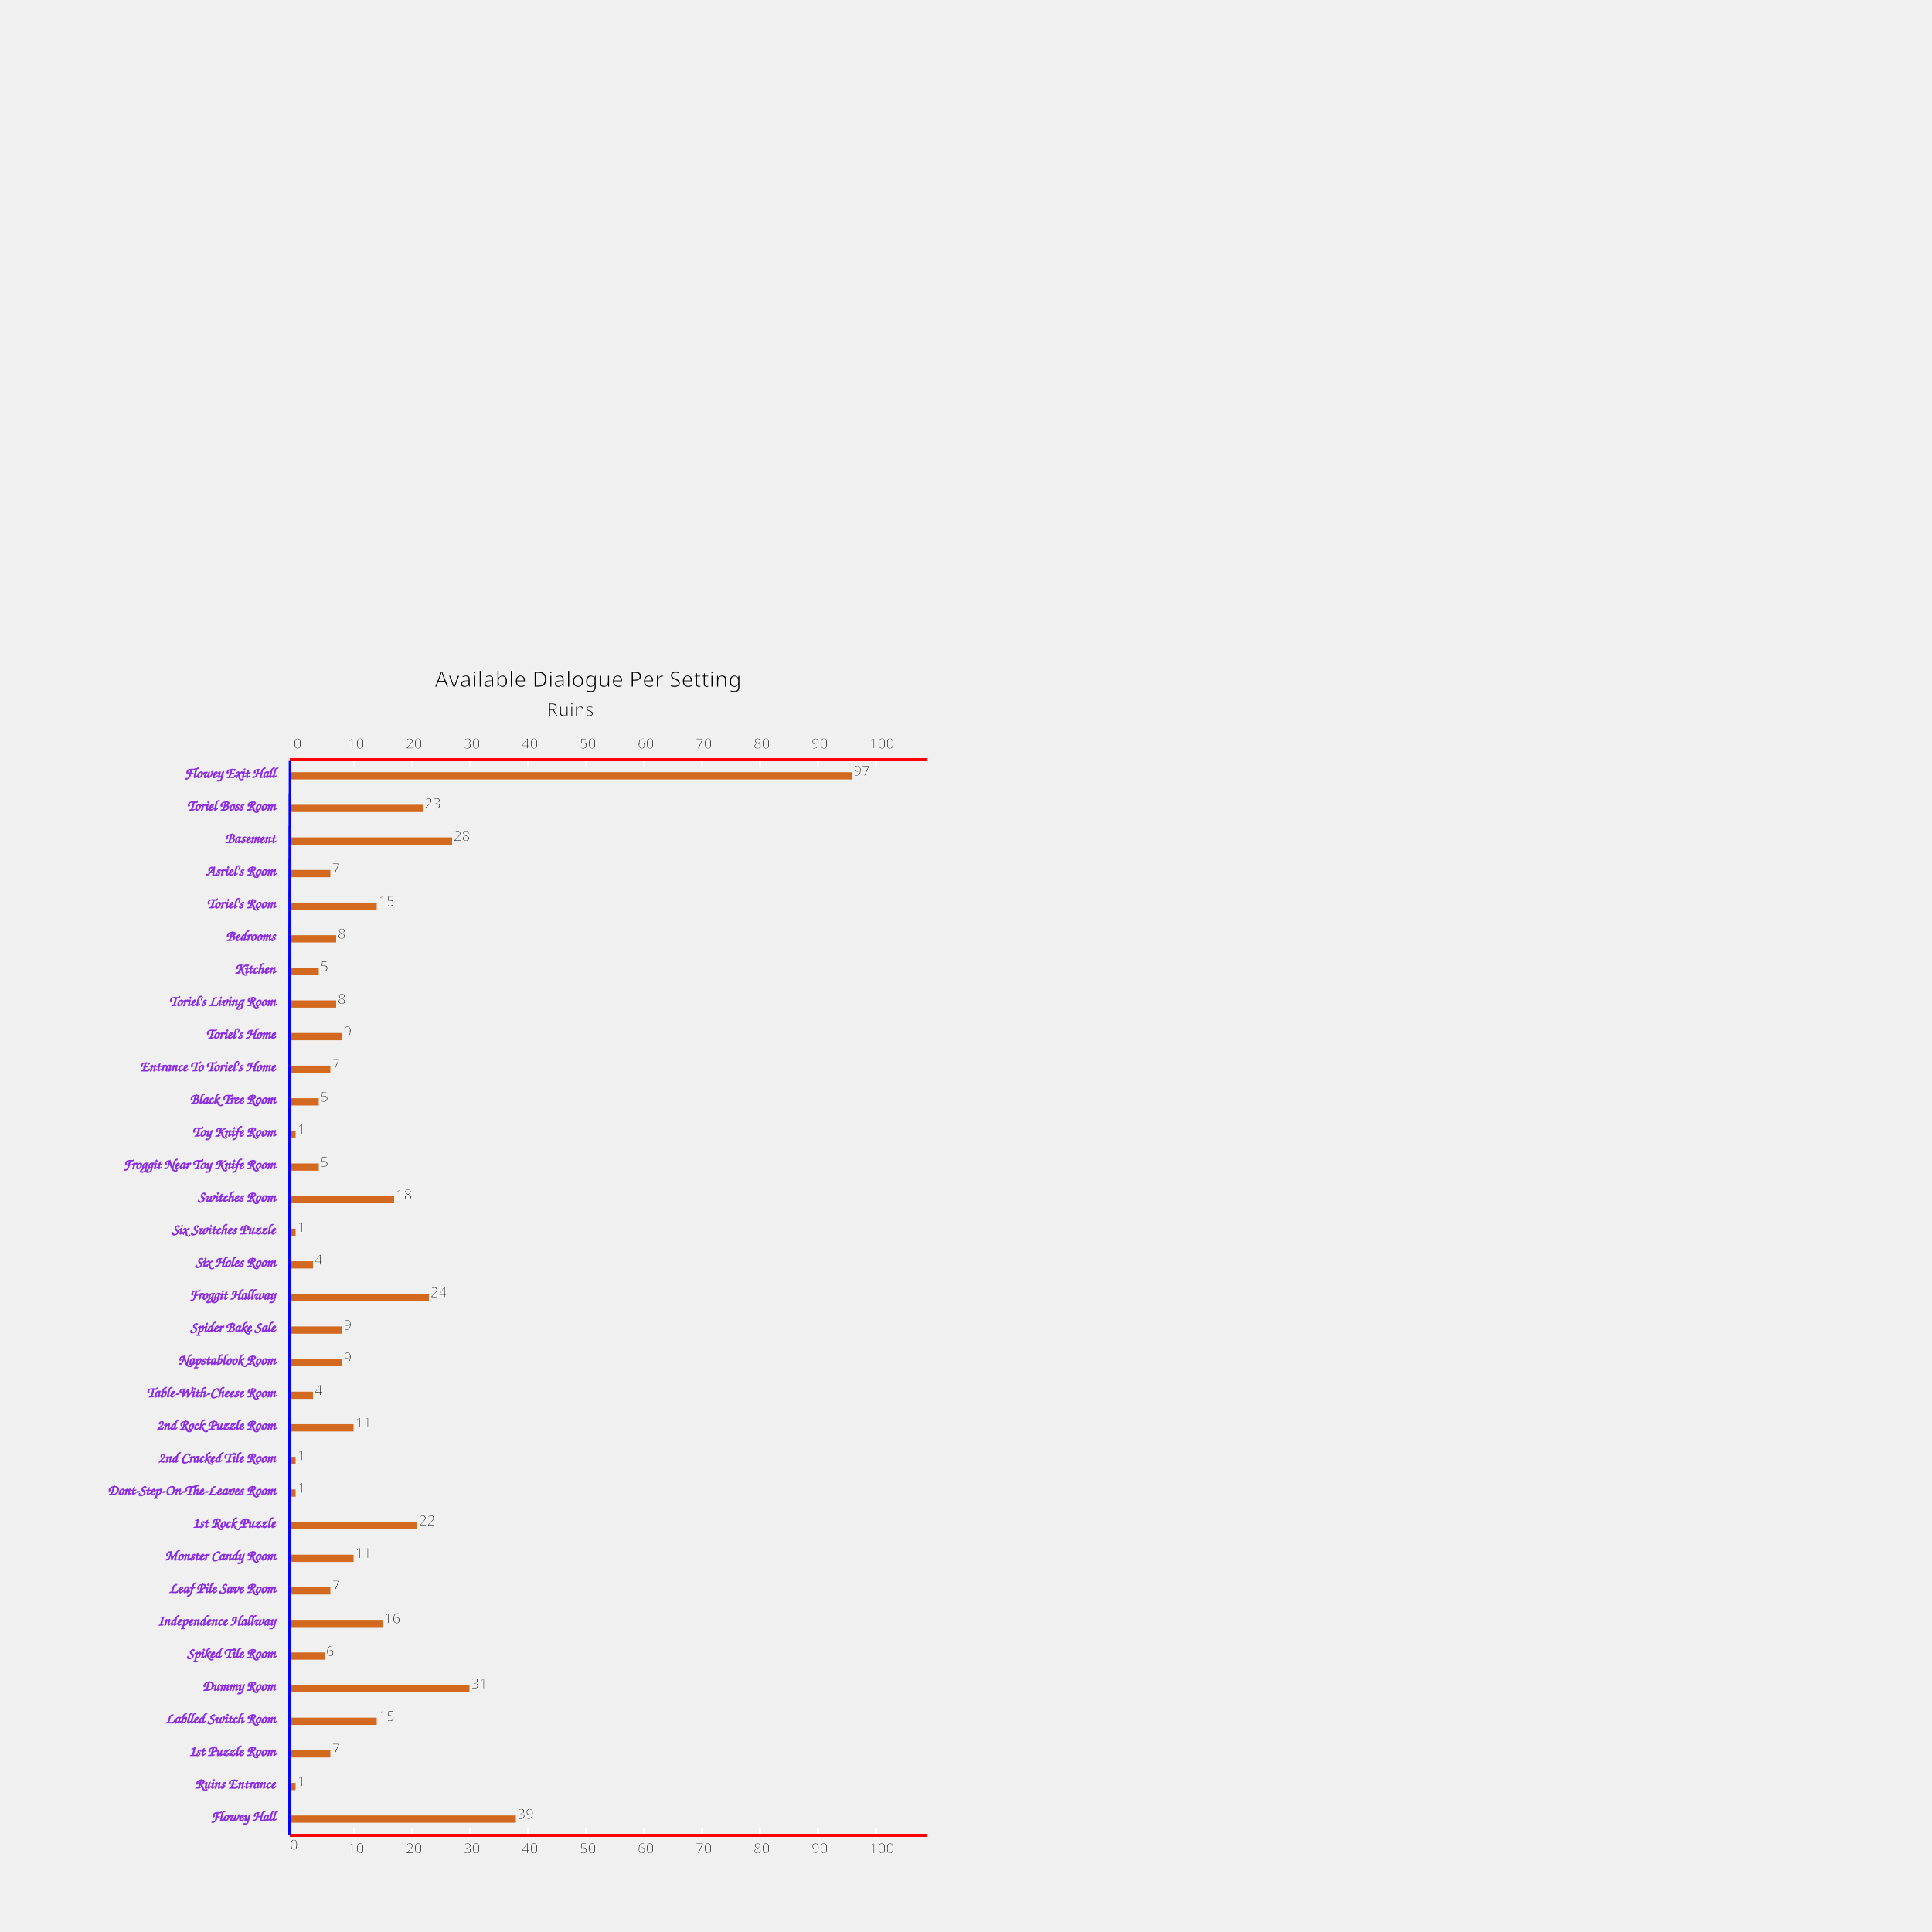
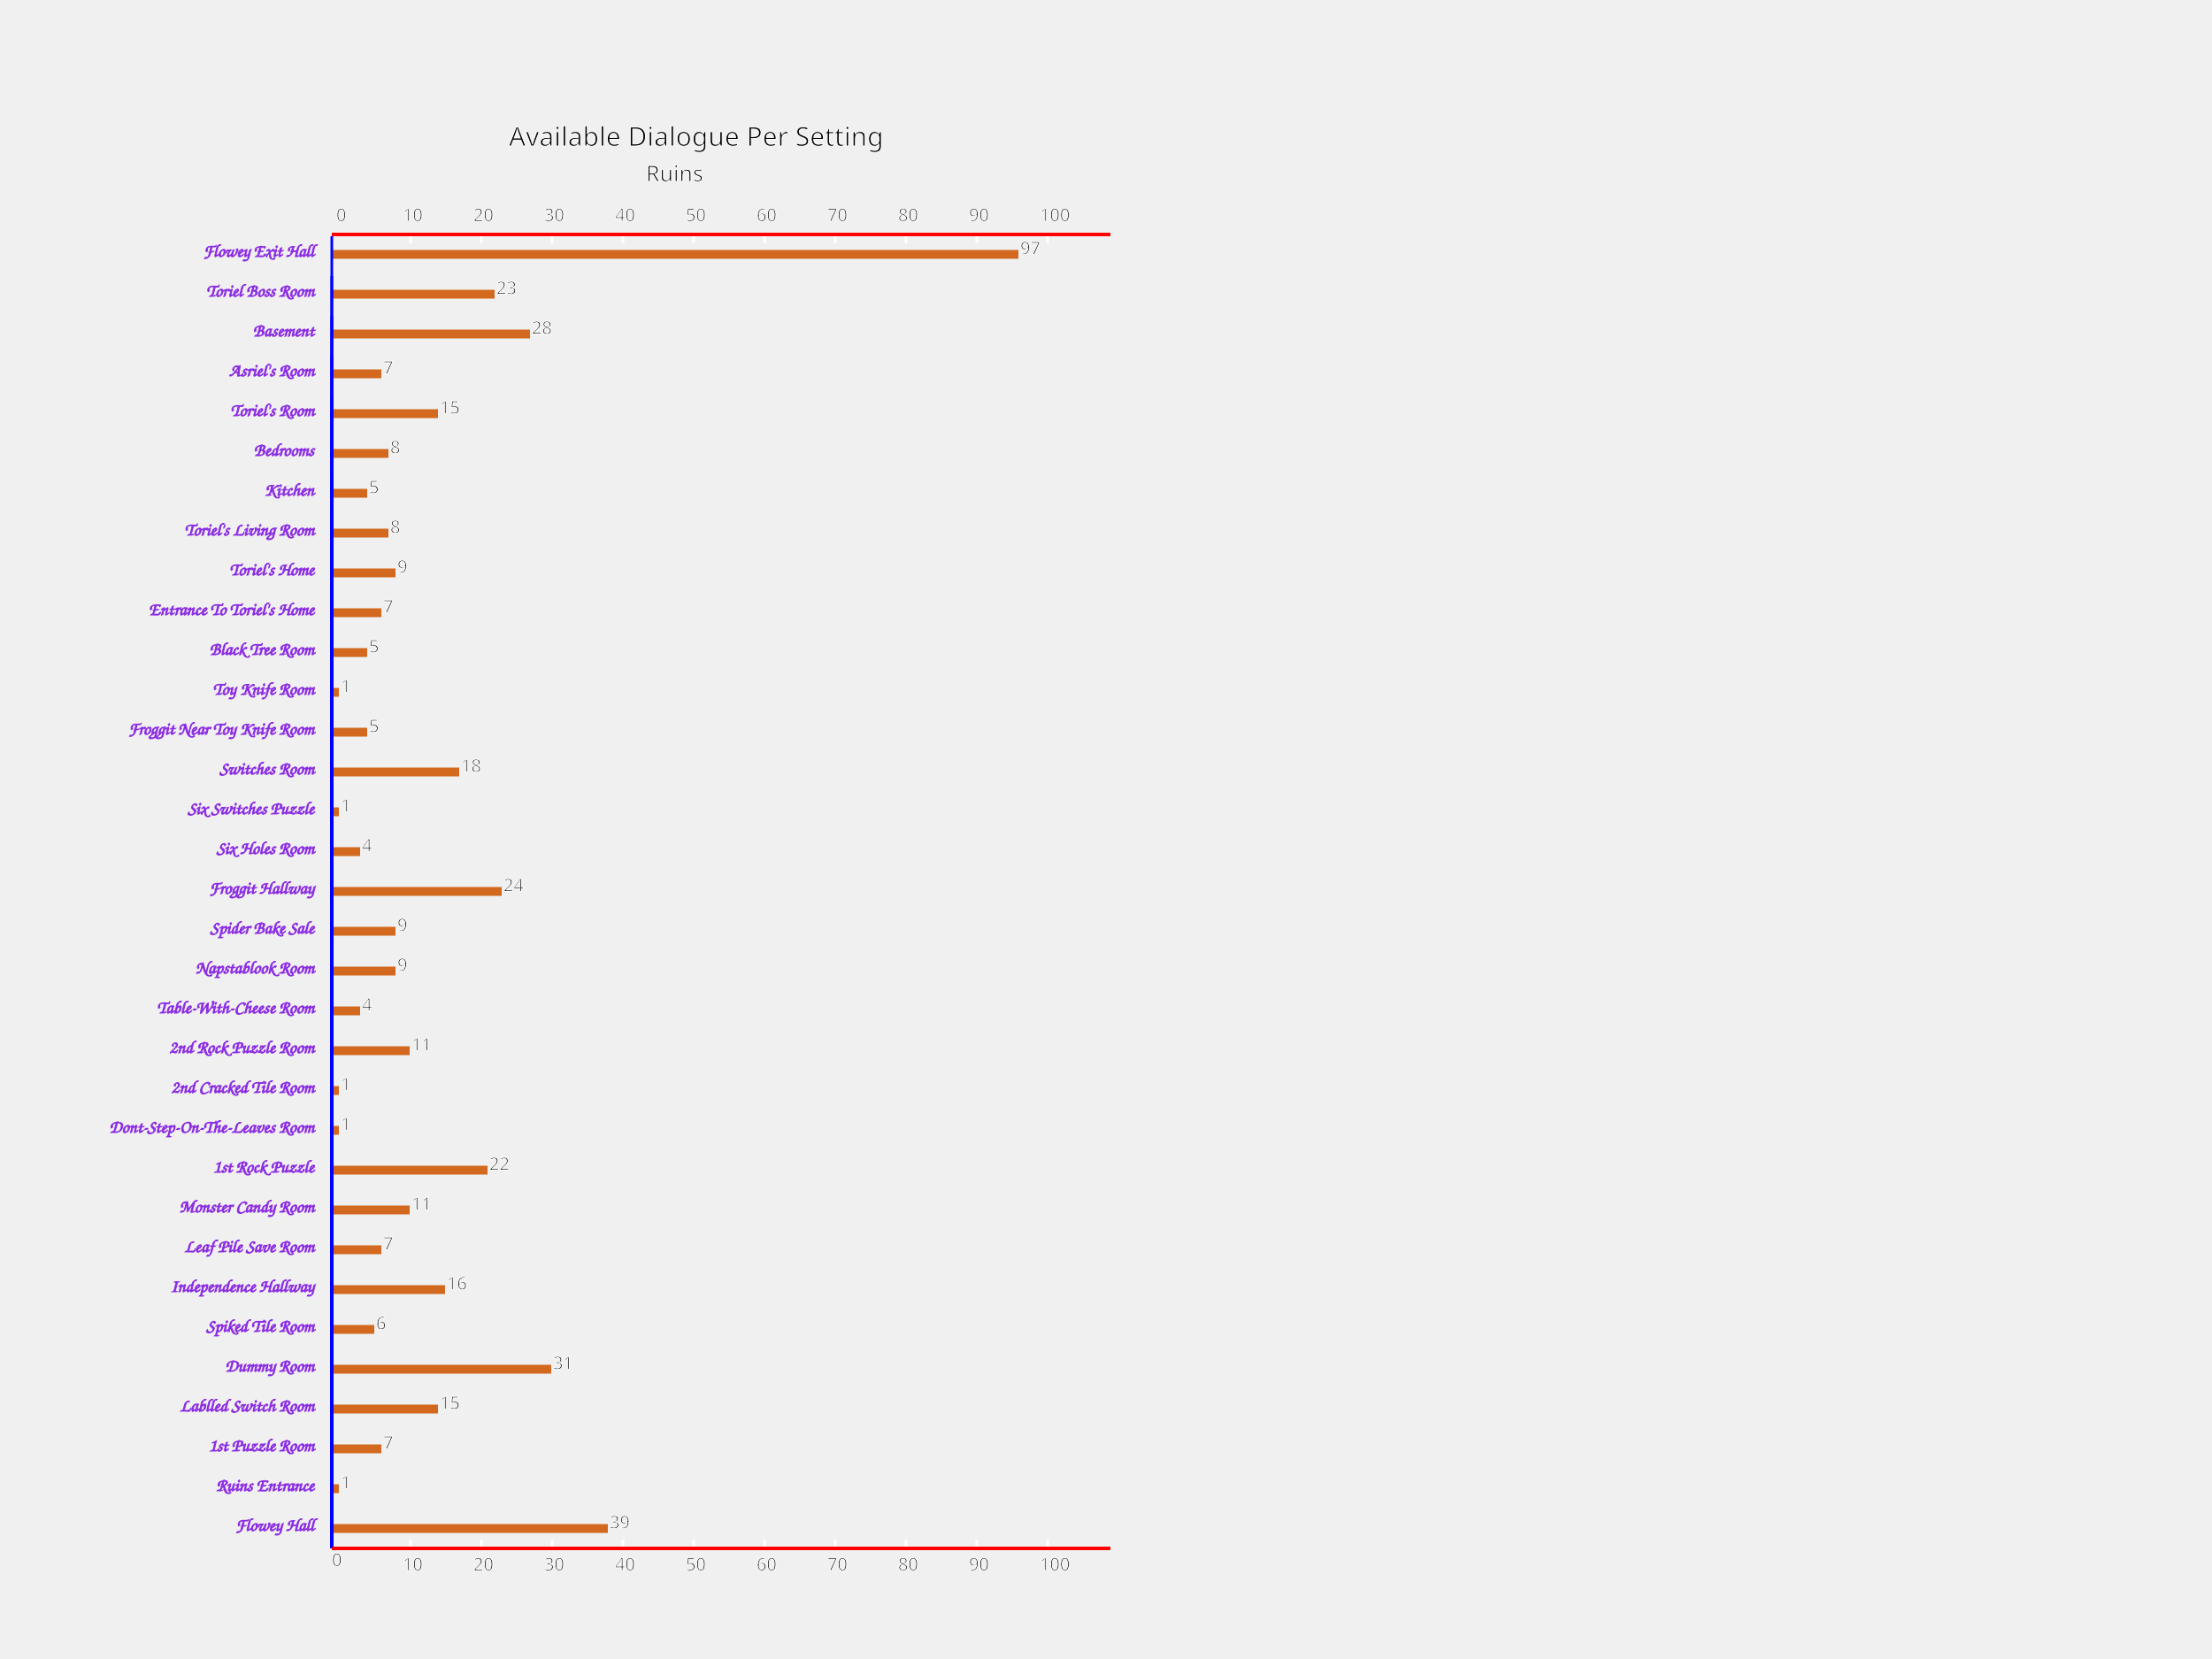
- <svg xmlns="http://www.w3.org/2000/svg" width="2000" height="2000" style="background-color: black;">
-   <g transform="translate(300, 1900), scale(.75)">
+ <svg xmlns="http://www.w3.org/2000/svg" width="2000" height="1500" style="background-color: black;">
+   <g transform="translate(300, 1400), scale(.80)">
    <text x="0" y="20" font-size="20" font-family="papyrus" stroke="white">0</text>
    <text x="80" y="25" font-size="20" font-family="papyrus" stroke="white">10</text>
    <line x1="89" x2="89" y1="0" y2="-10" stroke-width="3" stroke="white" />
    <text x="160" y="25" font-size="20" font-family="papyrus" stroke="white">20</text>
    <line x1="169" x2="169" y1="0" y2="-10" stroke-width="3" stroke="white" />
    <text x="240" y="25" font-size="20" font-family="papyrus" stroke="white">30</text>
    <line x1="249" x2="249" y1="0" y2="-10" stroke-width="3" stroke="white" />
    <text x="320" y="25" font-size="20" font-family="papyrus" stroke="white">40</text>
    <line x1="329" x2="329" y1="0" y2="-10" stroke-width="3" stroke="white" />
    <text x="400" y="25" font-size="20" font-family="papyrus" stroke="white">50</text>
    <line x1="409" x2="409" y1="0" y2="-10" stroke-width="3" stroke="white" />
    <text x="480" y="25" font-size="20" font-family="papyrus" stroke="white">60</text>
    <line x1="489" x2="489" y1="0" y2="-10" stroke-width="3" stroke="white" />
    <text x="560" y="25" font-size="20" font-family="papyrus" stroke="white">70</text>
    <line x1="569" x2="569" y1="0" y2="-10" stroke-width="3" stroke="white" />
    <text x="640" y="25" font-size="20" font-family="papyrus" stroke="white">80</text>
    <line x1="649" x2="649" y1="0" y2="-10" stroke-width="3" stroke="white" />
    <text x="720" y="25" font-size="20" font-family="papyrus" stroke="white">90</text>
    <line x1="729" x2="729" y1="0" y2="-10" stroke-width="3" stroke="white" />
    <text x="800" y="25" font-size="20" font-family="papyrus" stroke="white">100</text>
    <line x1="809" x2="809" y1="0" y2="-10" stroke-width="3" stroke="white" />
    <text x="5" y="-1500" font-size="20" font-family="papyrus" stroke="white">0</text>
    <text x="80" y="-1500" font-size="20" font-family="papyrus" stroke="white">10</text>
    <line x1="89" x2="89" y1="-1485" y2="-1475" stroke-width="3" stroke="white" />
    <text x="160" y="-1500" font-size="20" font-family="papyrus" stroke="white">20</text>
    <line x1="169" x2="169" y1="-1485" y2="-1475" stroke-width="3" stroke="white" />
    <text x="240" y="-1500" font-size="20" font-family="papyrus" stroke="white">30</text>
    <line x1="249" x2="249" y1="-1485" y2="-1475" stroke-width="3" stroke="white" />
    <text x="320" y="-1500" font-size="20" font-family="papyrus" stroke="white">40</text>
    <line x1="329" x2="329" y1="-1485" y2="-1475" stroke-width="3" stroke="white" />
    <text x="400" y="-1500" font-size="20" font-family="papyrus" stroke="white">50</text>
    <line x1="409" x2="409" y1="-1485" y2="-1475" stroke-width="3" stroke="white" />
    <text x="480" y="-1500" font-size="20" font-family="papyrus" stroke="white">60</text>
    <line x1="489" x2="489" y1="-1485" y2="-1475" stroke-width="3" stroke="white" />
    <text x="560" y="-1500" font-size="20" font-family="papyrus" stroke="white">70</text>
    <line x1="569" x2="569" y1="-1485" y2="-1475" stroke-width="3" stroke="white" />
    <text x="640" y="-1500" font-size="20" font-family="papyrus" stroke="white">80</text>
    <line x1="649" x2="649" y1="-1485" y2="-1475" stroke-width="3" stroke="white" />
    <text x="720" y="-1500" font-size="20" font-family="papyrus" stroke="white">90</text>
    <line x1="729" x2="729" y1="-1485" y2="-1475" stroke-width="3" stroke="white" />
    <text x="800" y="-1500" font-size="20" font-family="papyrus" stroke="white">100</text>
    <line x1="809" x2="809" y1="-1485" y2="-1475" stroke-width="3" stroke="white" />
    <text x="200" y="-1585" stroke="white" font-size="30" font-family="papyrus">Available Dialogue Per
         Setting
      </text>
    <text x="355" y="-1545" stroke="white" font-size="25" font-family="papyrus">Ruins</text>
    <g>
      <text x="-20" y="-20" fill="blueviolet" text-anchor="end" font-size="20" font-family="comic sans Ms" stroke="blueviolet">Flowey  Hall</text>
      <line x1="0" x2="312" y1="-22.5" y2="-22.5" stroke="chocolate" stroke-width="10" />
      <text x="314" y="-22.5" font-size="20" font-family="papyrus" stroke="white">39</text>
    </g>
    <line x1="0" y1="0" x2="0" y2="-43" stroke-width="3" stroke="blue" />
    <line x1="0" y1="0" x2="880" y2="0" stroke-width="3" stroke="red" />
    <line x1="0" y1="-1485" x2="880" y2="-1485" stroke-width="3" stroke="red" />
    <g>
      <text x="-20" y="-65" fill="blueviolet" text-anchor="end" font-size="20" font-family="comic sans Ms" stroke="blueviolet">Ruins Entrance</text>
      <line x1="0" x2="8" y1="-67.5" y2="-67.5" stroke="chocolate" stroke-width="10" />
      <text x="10" y="-67.5" font-size="20" font-family="papyrus" stroke="white">1</text>
    </g>
    <line x1="0" y1="0" x2="0" y2="-88" stroke-width="3" stroke="blue" />
    <line x1="0" y1="0" x2="880" y2="0" stroke-width="3" stroke="red" />
    <line x1="0" y1="-1485" x2="880" y2="-1485" stroke-width="3" stroke="red" />
    <g>
      <text x="-20" y="-110" fill="blueviolet" text-anchor="end" font-size="20" font-family="comic sans Ms" stroke="blueviolet">1st Puzzle Room</text>
      <line x1="0" x2="56" y1="-112.5" y2="-112.5" stroke="chocolate" stroke-width="10" />
      <text x="58" y="-112.5" font-size="20" font-family="papyrus" stroke="white">7</text>
    </g>
    <line x1="0" y1="0" x2="0" y2="-133" stroke-width="3" stroke="blue" />
    <line x1="0" y1="0" x2="880" y2="0" stroke-width="3" stroke="red" />
    <line x1="0" y1="-1485" x2="880" y2="-1485" stroke-width="3" stroke="red" />
    <g>
      <text x="-20" y="-155" fill="blueviolet" text-anchor="end" font-size="20" font-family="comic sans Ms" stroke="blueviolet">Lablled Switch Room</text>
      <line x1="0" x2="120" y1="-157.5" y2="-157.5" stroke="chocolate" stroke-width="10" />
      <text x="122" y="-157.5" font-size="20" font-family="papyrus" stroke="white">15</text>
    </g>
    <line x1="0" y1="0" x2="0" y2="-178" stroke-width="3" stroke="blue" />
    <line x1="0" y1="0" x2="880" y2="0" stroke-width="3" stroke="red" />
    <line x1="0" y1="-1485" x2="880" y2="-1485" stroke-width="3" stroke="red" />
    <g>
      <text x="-20" y="-200" fill="blueviolet" text-anchor="end" font-size="20" font-family="comic sans Ms" stroke="blueviolet">Dummy Room</text>
      <line x1="0" x2="248" y1="-202.5" y2="-202.5" stroke="chocolate" stroke-width="10" />
      <text x="250" y="-202.5" font-size="20" font-family="papyrus" stroke="white">31</text>
    </g>
    <line x1="0" y1="0" x2="0" y2="-223" stroke-width="3" stroke="blue" />
    <line x1="0" y1="0" x2="880" y2="0" stroke-width="3" stroke="red" />
    <line x1="0" y1="-1485" x2="880" y2="-1485" stroke-width="3" stroke="red" />
    <g>
      <text x="-20" y="-245" fill="blueviolet" text-anchor="end" font-size="20" font-family="comic sans Ms" stroke="blueviolet">Spiked Tile Room</text>
      <line x1="0" x2="48" y1="-247.5" y2="-247.5" stroke="chocolate" stroke-width="10" />
      <text x="50" y="-247.5" font-size="20" font-family="papyrus" stroke="white">6</text>
    </g>
    <line x1="0" y1="0" x2="0" y2="-268" stroke-width="3" stroke="blue" />
    <line x1="0" y1="0" x2="880" y2="0" stroke-width="3" stroke="red" />
    <line x1="0" y1="-1485" x2="880" y2="-1485" stroke-width="3" stroke="red" />
    <g>
      <text x="-20" y="-290" fill="blueviolet" text-anchor="end" font-size="20" font-family="comic sans Ms" stroke="blueviolet">Independence Hallway</text>
      <line x1="0" x2="128" y1="-292.5" y2="-292.5" stroke="chocolate" stroke-width="10" />
      <text x="130" y="-292.5" font-size="20" font-family="papyrus" stroke="white">16</text>
    </g>
    <line x1="0" y1="0" x2="0" y2="-313" stroke-width="3" stroke="blue" />
    <line x1="0" y1="0" x2="880" y2="0" stroke-width="3" stroke="red" />
    <line x1="0" y1="-1485" x2="880" y2="-1485" stroke-width="3" stroke="red" />
    <g>
      <text x="-20" y="-335" fill="blueviolet" text-anchor="end" font-size="20" font-family="comic sans Ms" stroke="blueviolet">Leaf Pile Save Room</text>
      <line x1="0" x2="56" y1="-337.5" y2="-337.5" stroke="chocolate" stroke-width="10" />
      <text x="58" y="-337.5" font-size="20" font-family="papyrus" stroke="white">7</text>
    </g>
    <line x1="0" y1="0" x2="0" y2="-358" stroke-width="3" stroke="blue" />
    <line x1="0" y1="0" x2="880" y2="0" stroke-width="3" stroke="red" />
    <line x1="0" y1="-1485" x2="880" y2="-1485" stroke-width="3" stroke="red" />
    <g>
      <text x="-20" y="-380" fill="blueviolet" text-anchor="end" font-size="20" font-family="comic sans Ms" stroke="blueviolet">Monster Candy Room</text>
      <line x1="0" x2="88" y1="-382.5" y2="-382.5" stroke="chocolate" stroke-width="10" />
      <text x="90" y="-382.5" font-size="20" font-family="papyrus" stroke="white">11</text>
    </g>
    <line x1="0" y1="0" x2="0" y2="-403" stroke-width="3" stroke="blue" />
    <line x1="0" y1="0" x2="880" y2="0" stroke-width="3" stroke="red" />
    <line x1="0" y1="-1485" x2="880" y2="-1485" stroke-width="3" stroke="red" />
    <g>
      <text x="-20" y="-425" fill="blueviolet" text-anchor="end" font-size="20" font-family="comic sans Ms" stroke="blueviolet">1st Rock Puzzle</text>
      <line x1="0" x2="176" y1="-427.5" y2="-427.5" stroke="chocolate" stroke-width="10" />
      <text x="178" y="-427.5" font-size="20" font-family="papyrus" stroke="white">22</text>
    </g>
    <line x1="0" y1="0" x2="0" y2="-448" stroke-width="3" stroke="blue" />
    <line x1="0" y1="0" x2="880" y2="0" stroke-width="3" stroke="red" />
    <line x1="0" y1="-1485" x2="880" y2="-1485" stroke-width="3" stroke="red" />
    <g>
      <text x="-20" y="-470" fill="blueviolet" text-anchor="end" font-size="20" font-family="comic sans Ms" stroke="blueviolet">Dont-Step-On-The-Leaves Room</text>
      <line x1="0" x2="8" y1="-472.5" y2="-472.5" stroke="chocolate" stroke-width="10" />
      <text x="10" y="-472.5" font-size="20" font-family="papyrus" stroke="white">1</text>
    </g>
    <line x1="0" y1="0" x2="0" y2="-493" stroke-width="3" stroke="blue" />
    <line x1="0" y1="0" x2="880" y2="0" stroke-width="3" stroke="red" />
    <line x1="0" y1="-1485" x2="880" y2="-1485" stroke-width="3" stroke="red" />
    <g>
      <text x="-20" y="-515" fill="blueviolet" text-anchor="end" font-size="20" font-family="comic sans Ms" stroke="blueviolet">2nd Cracked Tile Room</text>
      <line x1="0" x2="8" y1="-517.5" y2="-517.5" stroke="chocolate" stroke-width="10" />
      <text x="10" y="-517.5" font-size="20" font-family="papyrus" stroke="white">1</text>
    </g>
    <line x1="0" y1="0" x2="0" y2="-538" stroke-width="3" stroke="blue" />
    <line x1="0" y1="0" x2="880" y2="0" stroke-width="3" stroke="red" />
    <line x1="0" y1="-1485" x2="880" y2="-1485" stroke-width="3" stroke="red" />
    <g>
      <text x="-20" y="-560" fill="blueviolet" text-anchor="end" font-size="20" font-family="comic sans Ms" stroke="blueviolet">2nd Rock Puzzle Room</text>
      <line x1="0" x2="88" y1="-562.5" y2="-562.5" stroke="chocolate" stroke-width="10" />
      <text x="90" y="-562.5" font-size="20" font-family="papyrus" stroke="white">11</text>
    </g>
    <line x1="0" y1="0" x2="0" y2="-583" stroke-width="3" stroke="blue" />
    <line x1="0" y1="0" x2="880" y2="0" stroke-width="3" stroke="red" />
    <line x1="0" y1="-1485" x2="880" y2="-1485" stroke-width="3" stroke="red" />
    <g>
      <text x="-20" y="-605" fill="blueviolet" text-anchor="end" font-size="20" font-family="comic sans Ms" stroke="blueviolet">Table-With-Cheese Room</text>
      <line x1="0" x2="32" y1="-607.5" y2="-607.5" stroke="chocolate" stroke-width="10" />
      <text x="34" y="-607.5" font-size="20" font-family="papyrus" stroke="white">4</text>
    </g>
    <line x1="0" y1="0" x2="0" y2="-628" stroke-width="3" stroke="blue" />
    <line x1="0" y1="0" x2="880" y2="0" stroke-width="3" stroke="red" />
    <line x1="0" y1="-1485" x2="880" y2="-1485" stroke-width="3" stroke="red" />
    <g>
      <text x="-20" y="-650" fill="blueviolet" text-anchor="end" font-size="20" font-family="comic sans Ms" stroke="blueviolet">Napstablook Room</text>
      <line x1="0" x2="72" y1="-652.5" y2="-652.5" stroke="chocolate" stroke-width="10" />
      <text x="74" y="-652.5" font-size="20" font-family="papyrus" stroke="white">9</text>
    </g>
    <line x1="0" y1="0" x2="0" y2="-673" stroke-width="3" stroke="blue" />
    <line x1="0" y1="0" x2="880" y2="0" stroke-width="3" stroke="red" />
    <line x1="0" y1="-1485" x2="880" y2="-1485" stroke-width="3" stroke="red" />
    <g>
      <text x="-20" y="-695" fill="blueviolet" text-anchor="end" font-size="20" font-family="comic sans Ms" stroke="blueviolet">Spider Bake Sale</text>
      <line x1="0" x2="72" y1="-697.5" y2="-697.5" stroke="chocolate" stroke-width="10" />
      <text x="74" y="-697.5" font-size="20" font-family="papyrus" stroke="white">9</text>
    </g>
    <line x1="0" y1="0" x2="0" y2="-718" stroke-width="3" stroke="blue" />
    <line x1="0" y1="0" x2="880" y2="0" stroke-width="3" stroke="red" />
    <line x1="0" y1="-1485" x2="880" y2="-1485" stroke-width="3" stroke="red" />
    <g>
      <text x="-20" y="-740" fill="blueviolet" text-anchor="end" font-size="20" font-family="comic sans Ms" stroke="blueviolet">Froggit Hallway</text>
      <line x1="0" x2="192" y1="-742.5" y2="-742.5" stroke="chocolate" stroke-width="10" />
      <text x="194" y="-742.5" font-size="20" font-family="papyrus" stroke="white">24</text>
    </g>
    <line x1="0" y1="0" x2="0" y2="-763" stroke-width="3" stroke="blue" />
    <line x1="0" y1="0" x2="880" y2="0" stroke-width="3" stroke="red" />
    <line x1="0" y1="-1485" x2="880" y2="-1485" stroke-width="3" stroke="red" />
    <g>
      <text x="-20" y="-785" fill="blueviolet" text-anchor="end" font-size="20" font-family="comic sans Ms" stroke="blueviolet">Six Holes Room</text>
      <line x1="0" x2="32" y1="-787.5" y2="-787.5" stroke="chocolate" stroke-width="10" />
      <text x="34" y="-787.5" font-size="20" font-family="papyrus" stroke="white">4</text>
    </g>
    <line x1="0" y1="0" x2="0" y2="-808" stroke-width="3" stroke="blue" />
    <line x1="0" y1="0" x2="880" y2="0" stroke-width="3" stroke="red" />
    <line x1="0" y1="-1485" x2="880" y2="-1485" stroke-width="3" stroke="red" />
    <g>
      <text x="-20" y="-830" fill="blueviolet" text-anchor="end" font-size="20" font-family="comic sans Ms" stroke="blueviolet">Six Switches Puzzle</text>
      <line x1="0" x2="8" y1="-832.5" y2="-832.5" stroke="chocolate" stroke-width="10" />
      <text x="10" y="-832.5" font-size="20" font-family="papyrus" stroke="white">1</text>
    </g>
    <line x1="0" y1="0" x2="0" y2="-853" stroke-width="3" stroke="blue" />
    <line x1="0" y1="0" x2="880" y2="0" stroke-width="3" stroke="red" />
    <line x1="0" y1="-1485" x2="880" y2="-1485" stroke-width="3" stroke="red" />
    <g>
      <text x="-20" y="-875" fill="blueviolet" text-anchor="end" font-size="20" font-family="comic sans Ms" stroke="blueviolet">Switches Room</text>
      <line x1="0" x2="144" y1="-877.5" y2="-877.5" stroke="chocolate" stroke-width="10" />
      <text x="146" y="-877.5" font-size="20" font-family="papyrus" stroke="white">18</text>
    </g>
    <line x1="0" y1="0" x2="0" y2="-898" stroke-width="3" stroke="blue" />
    <line x1="0" y1="0" x2="880" y2="0" stroke-width="3" stroke="red" />
    <line x1="0" y1="-1485" x2="880" y2="-1485" stroke-width="3" stroke="red" />
    <g>
      <text x="-20" y="-920" fill="blueviolet" text-anchor="end" font-size="20" font-family="comic sans Ms" stroke="blueviolet">Froggit Near Toy Knife Room</text>
      <line x1="0" x2="40" y1="-922.5" y2="-922.5" stroke="chocolate" stroke-width="10" />
      <text x="42" y="-922.5" font-size="20" font-family="papyrus" stroke="white">5</text>
    </g>
    <line x1="0" y1="0" x2="0" y2="-943" stroke-width="3" stroke="blue" />
    <line x1="0" y1="0" x2="880" y2="0" stroke-width="3" stroke="red" />
    <line x1="0" y1="-1485" x2="880" y2="-1485" stroke-width="3" stroke="red" />
    <g>
      <text x="-20" y="-965" fill="blueviolet" text-anchor="end" font-size="20" font-family="comic sans Ms" stroke="blueviolet">Toy Knife Room</text>
      <line x1="0" x2="8" y1="-967.5" y2="-967.5" stroke="chocolate" stroke-width="10" />
      <text x="10" y="-967.5" font-size="20" font-family="papyrus" stroke="white">1</text>
    </g>
    <line x1="0" y1="0" x2="0" y2="-988" stroke-width="3" stroke="blue" />
    <line x1="0" y1="0" x2="880" y2="0" stroke-width="3" stroke="red" />
    <line x1="0" y1="-1485" x2="880" y2="-1485" stroke-width="3" stroke="red" />
    <g>
      <text x="-20" y="-1010" fill="blueviolet" text-anchor="end" font-size="20" font-family="comic sans Ms" stroke="blueviolet">Black Tree Room</text>
      <line x1="0" x2="40" y1="-1012.5" y2="-1012.5" stroke="chocolate" stroke-width="10" />
      <text x="42" y="-1012.5" font-size="20" font-family="papyrus" stroke="white">5</text>
    </g>
    <line x1="0" y1="0" x2="0" y2="-1033" stroke-width="3" stroke="blue" />
    <line x1="0" y1="0" x2="880" y2="0" stroke-width="3" stroke="red" />
    <line x1="0" y1="-1485" x2="880" y2="-1485" stroke-width="3" stroke="red" />
    <g>
      <text x="-20" y="-1055" fill="blueviolet" text-anchor="end" font-size="20" font-family="comic sans Ms" stroke="blueviolet">Entrance To Toriel's Home</text>
      <line x1="0" x2="56" y1="-1057.5" y2="-1057.5" stroke="chocolate" stroke-width="10" />
      <text x="58" y="-1057.5" font-size="20" font-family="papyrus" stroke="white">7</text>
    </g>
    <line x1="0" y1="0" x2="0" y2="-1078" stroke-width="3" stroke="blue" />
    <line x1="0" y1="0" x2="880" y2="0" stroke-width="3" stroke="red" />
    <line x1="0" y1="-1485" x2="880" y2="-1485" stroke-width="3" stroke="red" />
    <g>
      <text x="-20" y="-1100" fill="blueviolet" text-anchor="end" font-size="20" font-family="comic sans Ms" stroke="blueviolet">Toriel's Home</text>
      <line x1="0" x2="72" y1="-1102.5" y2="-1102.5" stroke="chocolate" stroke-width="10" />
      <text x="74" y="-1102.5" font-size="20" font-family="papyrus" stroke="white">9</text>
    </g>
    <line x1="0" y1="0" x2="0" y2="-1123" stroke-width="3" stroke="blue" />
    <line x1="0" y1="0" x2="880" y2="0" stroke-width="3" stroke="red" />
    <line x1="0" y1="-1485" x2="880" y2="-1485" stroke-width="3" stroke="red" />
    <g>
      <text x="-20" y="-1145" fill="blueviolet" text-anchor="end" font-size="20" font-family="comic sans Ms" stroke="blueviolet">Toriel's Living Room</text>
      <line x1="0" x2="64" y1="-1147.5" y2="-1147.5" stroke="chocolate" stroke-width="10" />
      <text x="66" y="-1147.5" font-size="20" font-family="papyrus" stroke="white">8</text>
    </g>
    <line x1="0" y1="0" x2="0" y2="-1168" stroke-width="3" stroke="blue" />
    <line x1="0" y1="0" x2="880" y2="0" stroke-width="3" stroke="red" />
    <line x1="0" y1="-1485" x2="880" y2="-1485" stroke-width="3" stroke="red" />
    <g>
      <text x="-20" y="-1190" fill="blueviolet" text-anchor="end" font-size="20" font-family="comic sans Ms" stroke="blueviolet">Kitchen</text>
      <line x1="0" x2="40" y1="-1192.5" y2="-1192.5" stroke="chocolate" stroke-width="10" />
      <text x="42" y="-1192.5" font-size="20" font-family="papyrus" stroke="white">5</text>
    </g>
    <line x1="0" y1="0" x2="0" y2="-1213" stroke-width="3" stroke="blue" />
    <line x1="0" y1="0" x2="880" y2="0" stroke-width="3" stroke="red" />
    <line x1="0" y1="-1485" x2="880" y2="-1485" stroke-width="3" stroke="red" />
    <g>
      <text x="-20" y="-1235" fill="blueviolet" text-anchor="end" font-size="20" font-family="comic sans Ms" stroke="blueviolet">Bedrooms</text>
      <line x1="0" x2="64" y1="-1237.5" y2="-1237.5" stroke="chocolate" stroke-width="10" />
      <text x="66" y="-1237.5" font-size="20" font-family="papyrus" stroke="white">8</text>
    </g>
    <line x1="0" y1="0" x2="0" y2="-1258" stroke-width="3" stroke="blue" />
    <line x1="0" y1="0" x2="880" y2="0" stroke-width="3" stroke="red" />
    <line x1="0" y1="-1485" x2="880" y2="-1485" stroke-width="3" stroke="red" />
    <g>
      <text x="-20" y="-1280" fill="blueviolet" text-anchor="end" font-size="20" font-family="comic sans Ms" stroke="blueviolet">Toriel's Room</text>
      <line x1="0" x2="120" y1="-1282.5" y2="-1282.5" stroke="chocolate" stroke-width="10" />
      <text x="122" y="-1282.5" font-size="20" font-family="papyrus" stroke="white">15</text>
    </g>
    <line x1="0" y1="0" x2="0" y2="-1303" stroke-width="3" stroke="blue" />
    <line x1="0" y1="0" x2="880" y2="0" stroke-width="3" stroke="red" />
    <line x1="0" y1="-1485" x2="880" y2="-1485" stroke-width="3" stroke="red" />
    <g>
      <text x="-20" y="-1325" fill="blueviolet" text-anchor="end" font-size="20" font-family="comic sans Ms" stroke="blueviolet">Asriel's Room</text>
      <line x1="0" x2="56" y1="-1327.5" y2="-1327.5" stroke="chocolate" stroke-width="10" />
      <text x="58" y="-1327.5" font-size="20" font-family="papyrus" stroke="white">7</text>
    </g>
    <line x1="0" y1="0" x2="0" y2="-1348" stroke-width="3" stroke="blue" />
    <line x1="0" y1="0" x2="880" y2="0" stroke-width="3" stroke="red" />
    <line x1="0" y1="-1485" x2="880" y2="-1485" stroke-width="3" stroke="red" />
    <g>
      <text x="-20" y="-1370" fill="blueviolet" text-anchor="end" font-size="20" font-family="comic sans Ms" stroke="blueviolet">Basement</text>
      <line x1="0" x2="224" y1="-1372.5" y2="-1372.5" stroke="chocolate" stroke-width="10" />
      <text x="226" y="-1372.5" font-size="20" font-family="papyrus" stroke="white">28</text>
    </g>
    <line x1="0" y1="0" x2="0" y2="-1393" stroke-width="3" stroke="blue" />
    <line x1="0" y1="0" x2="880" y2="0" stroke-width="3" stroke="red" />
    <line x1="0" y1="-1485" x2="880" y2="-1485" stroke-width="3" stroke="red" />
    <g>
      <text x="-20" y="-1415" fill="blueviolet" text-anchor="end" font-size="20" font-family="comic sans Ms" stroke="blueviolet">Toriel Boss Room</text>
      <line x1="0" x2="184" y1="-1417.5" y2="-1417.5" stroke="chocolate" stroke-width="10" />
      <text x="186" y="-1417.5" font-size="20" font-family="papyrus" stroke="white">23</text>
    </g>
    <line x1="0" y1="0" x2="0" y2="-1438" stroke-width="3" stroke="blue" />
    <line x1="0" y1="0" x2="880" y2="0" stroke-width="3" stroke="red" />
    <line x1="0" y1="-1485" x2="880" y2="-1485" stroke-width="3" stroke="red" />
    <g>
      <text x="-20" y="-1460" fill="blueviolet" text-anchor="end" font-size="20" font-family="comic sans Ms" stroke="blueviolet">Flowey Exit Hall</text>
      <line x1="0" x2="776" y1="-1462.5" y2="-1462.5" stroke="chocolate" stroke-width="10" />
      <text x="778" y="-1462.5" font-size="20" font-family="papyrus" stroke="white">97</text>
    </g>
    <line x1="0" y1="0" x2="0" y2="-1483" stroke-width="3" stroke="blue" />
    <line x1="0" y1="0" x2="880" y2="0" stroke-width="3" stroke="red" />
    <line x1="0" y1="-1485" x2="880" y2="-1485" stroke-width="3" stroke="red" />
  </g>
</svg>
